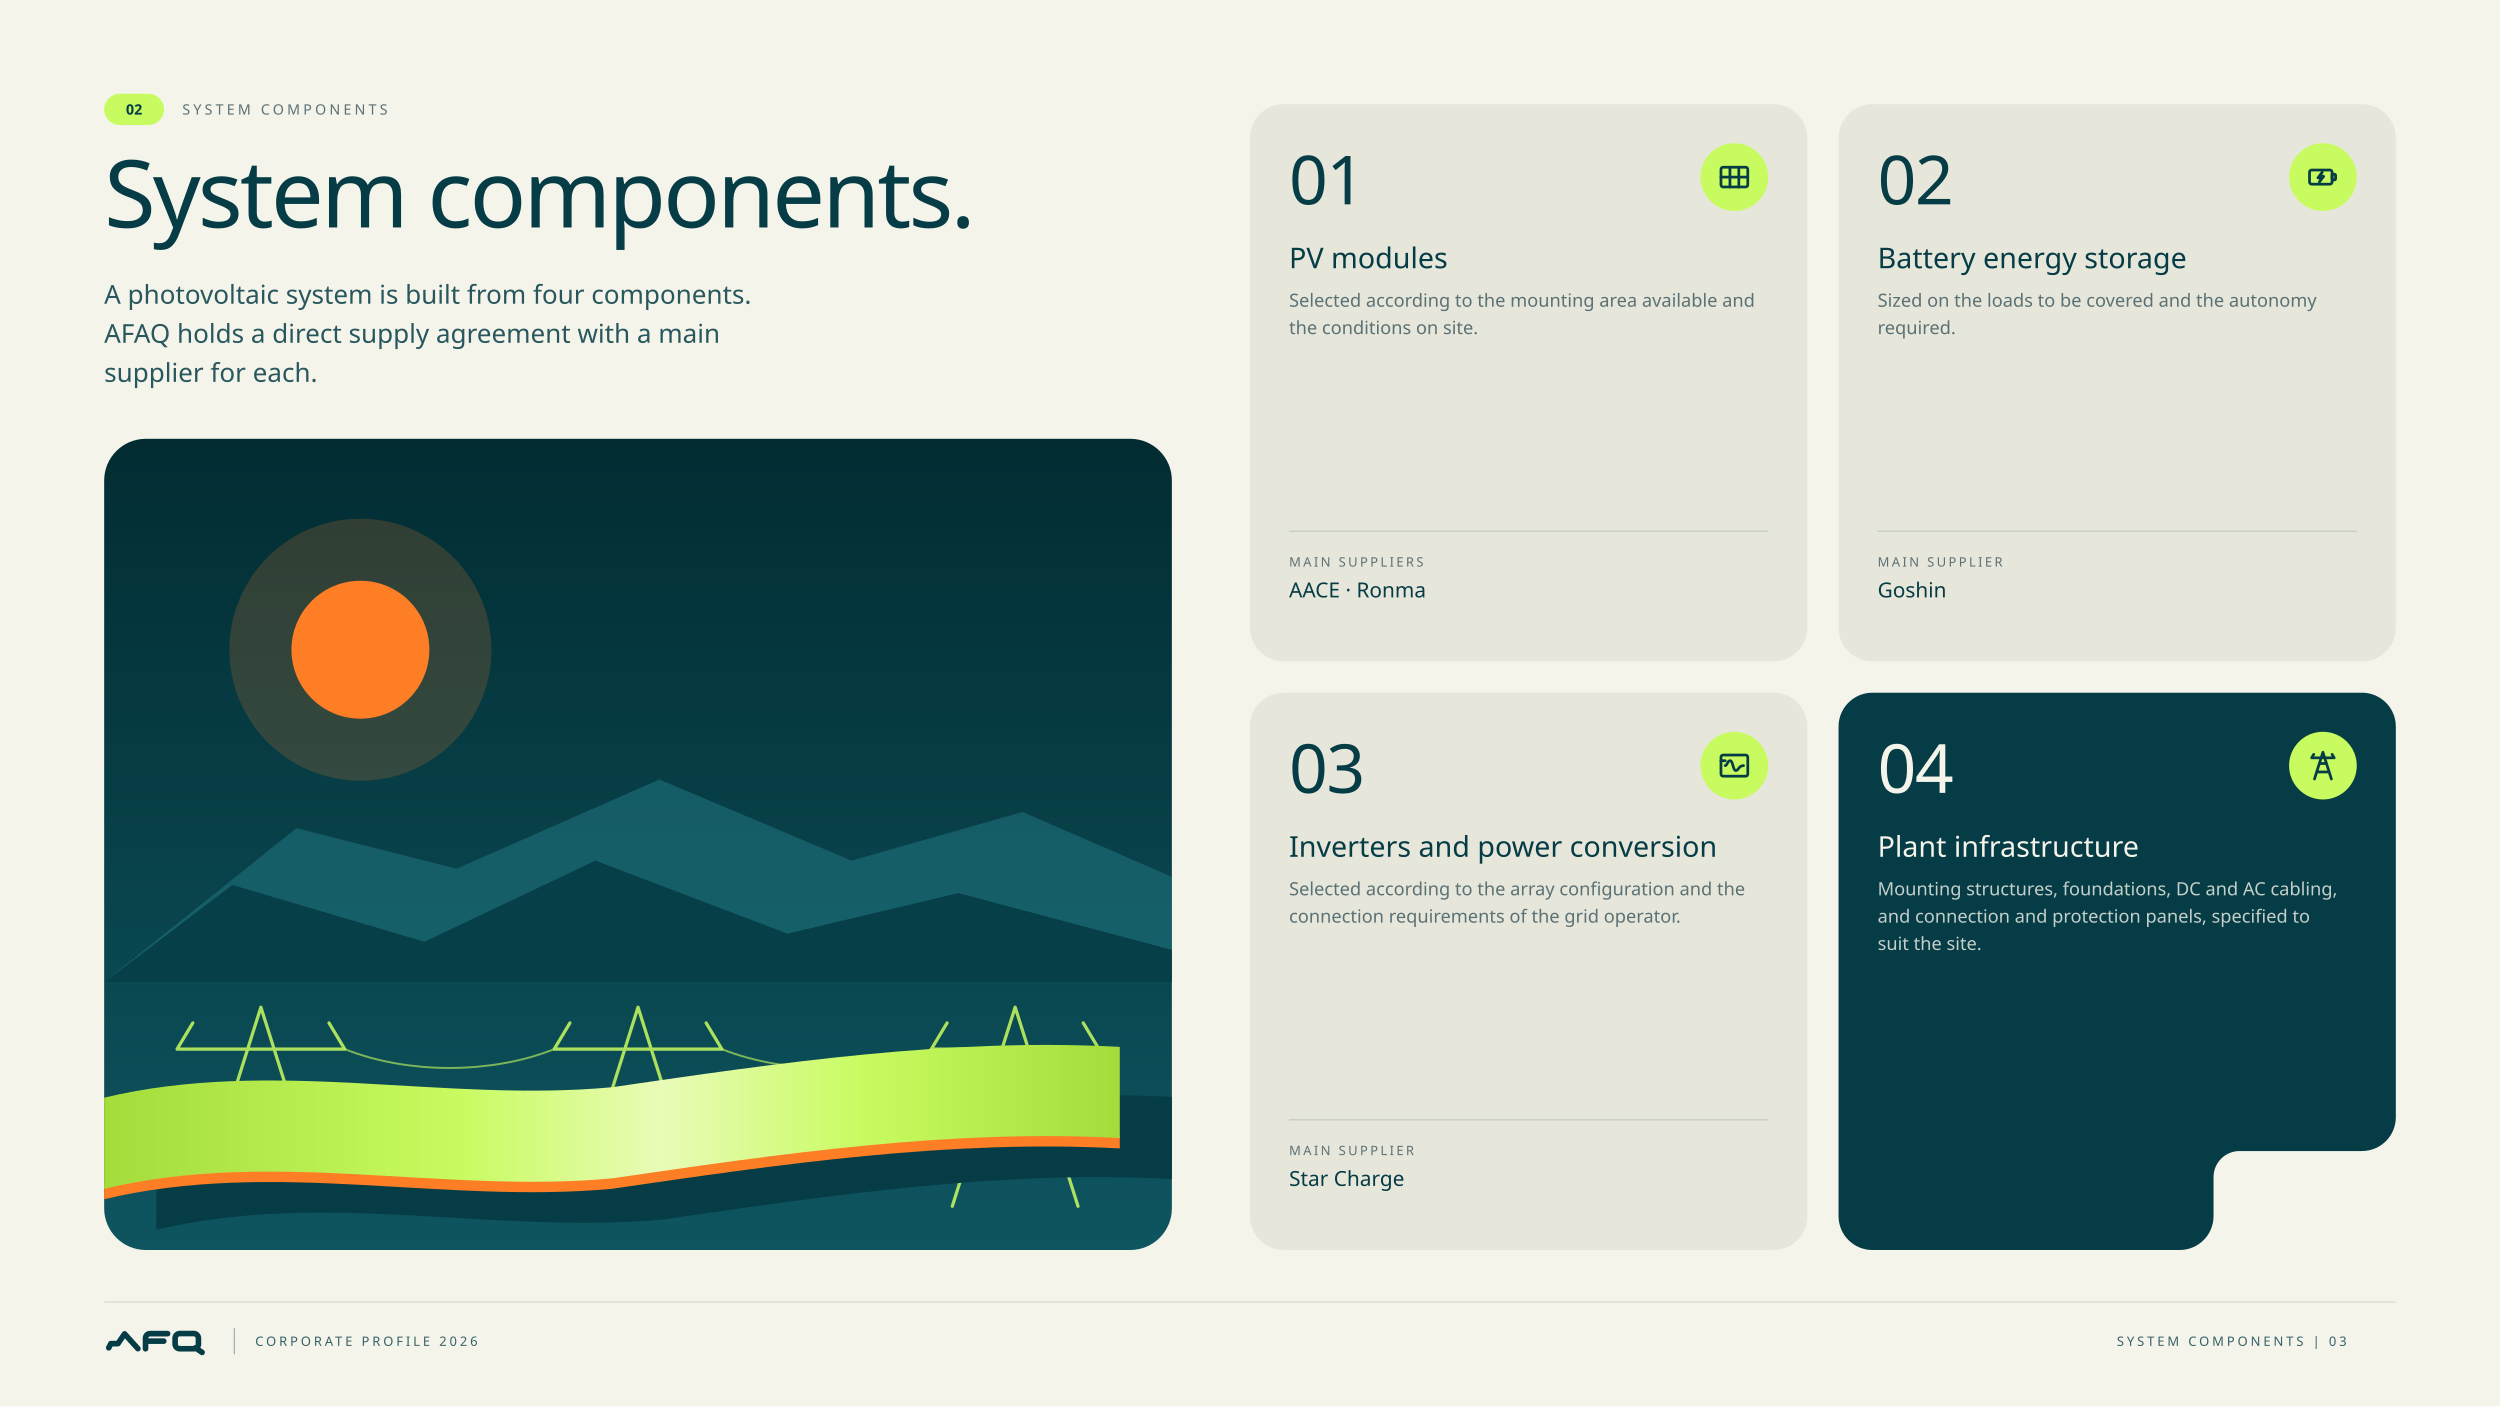
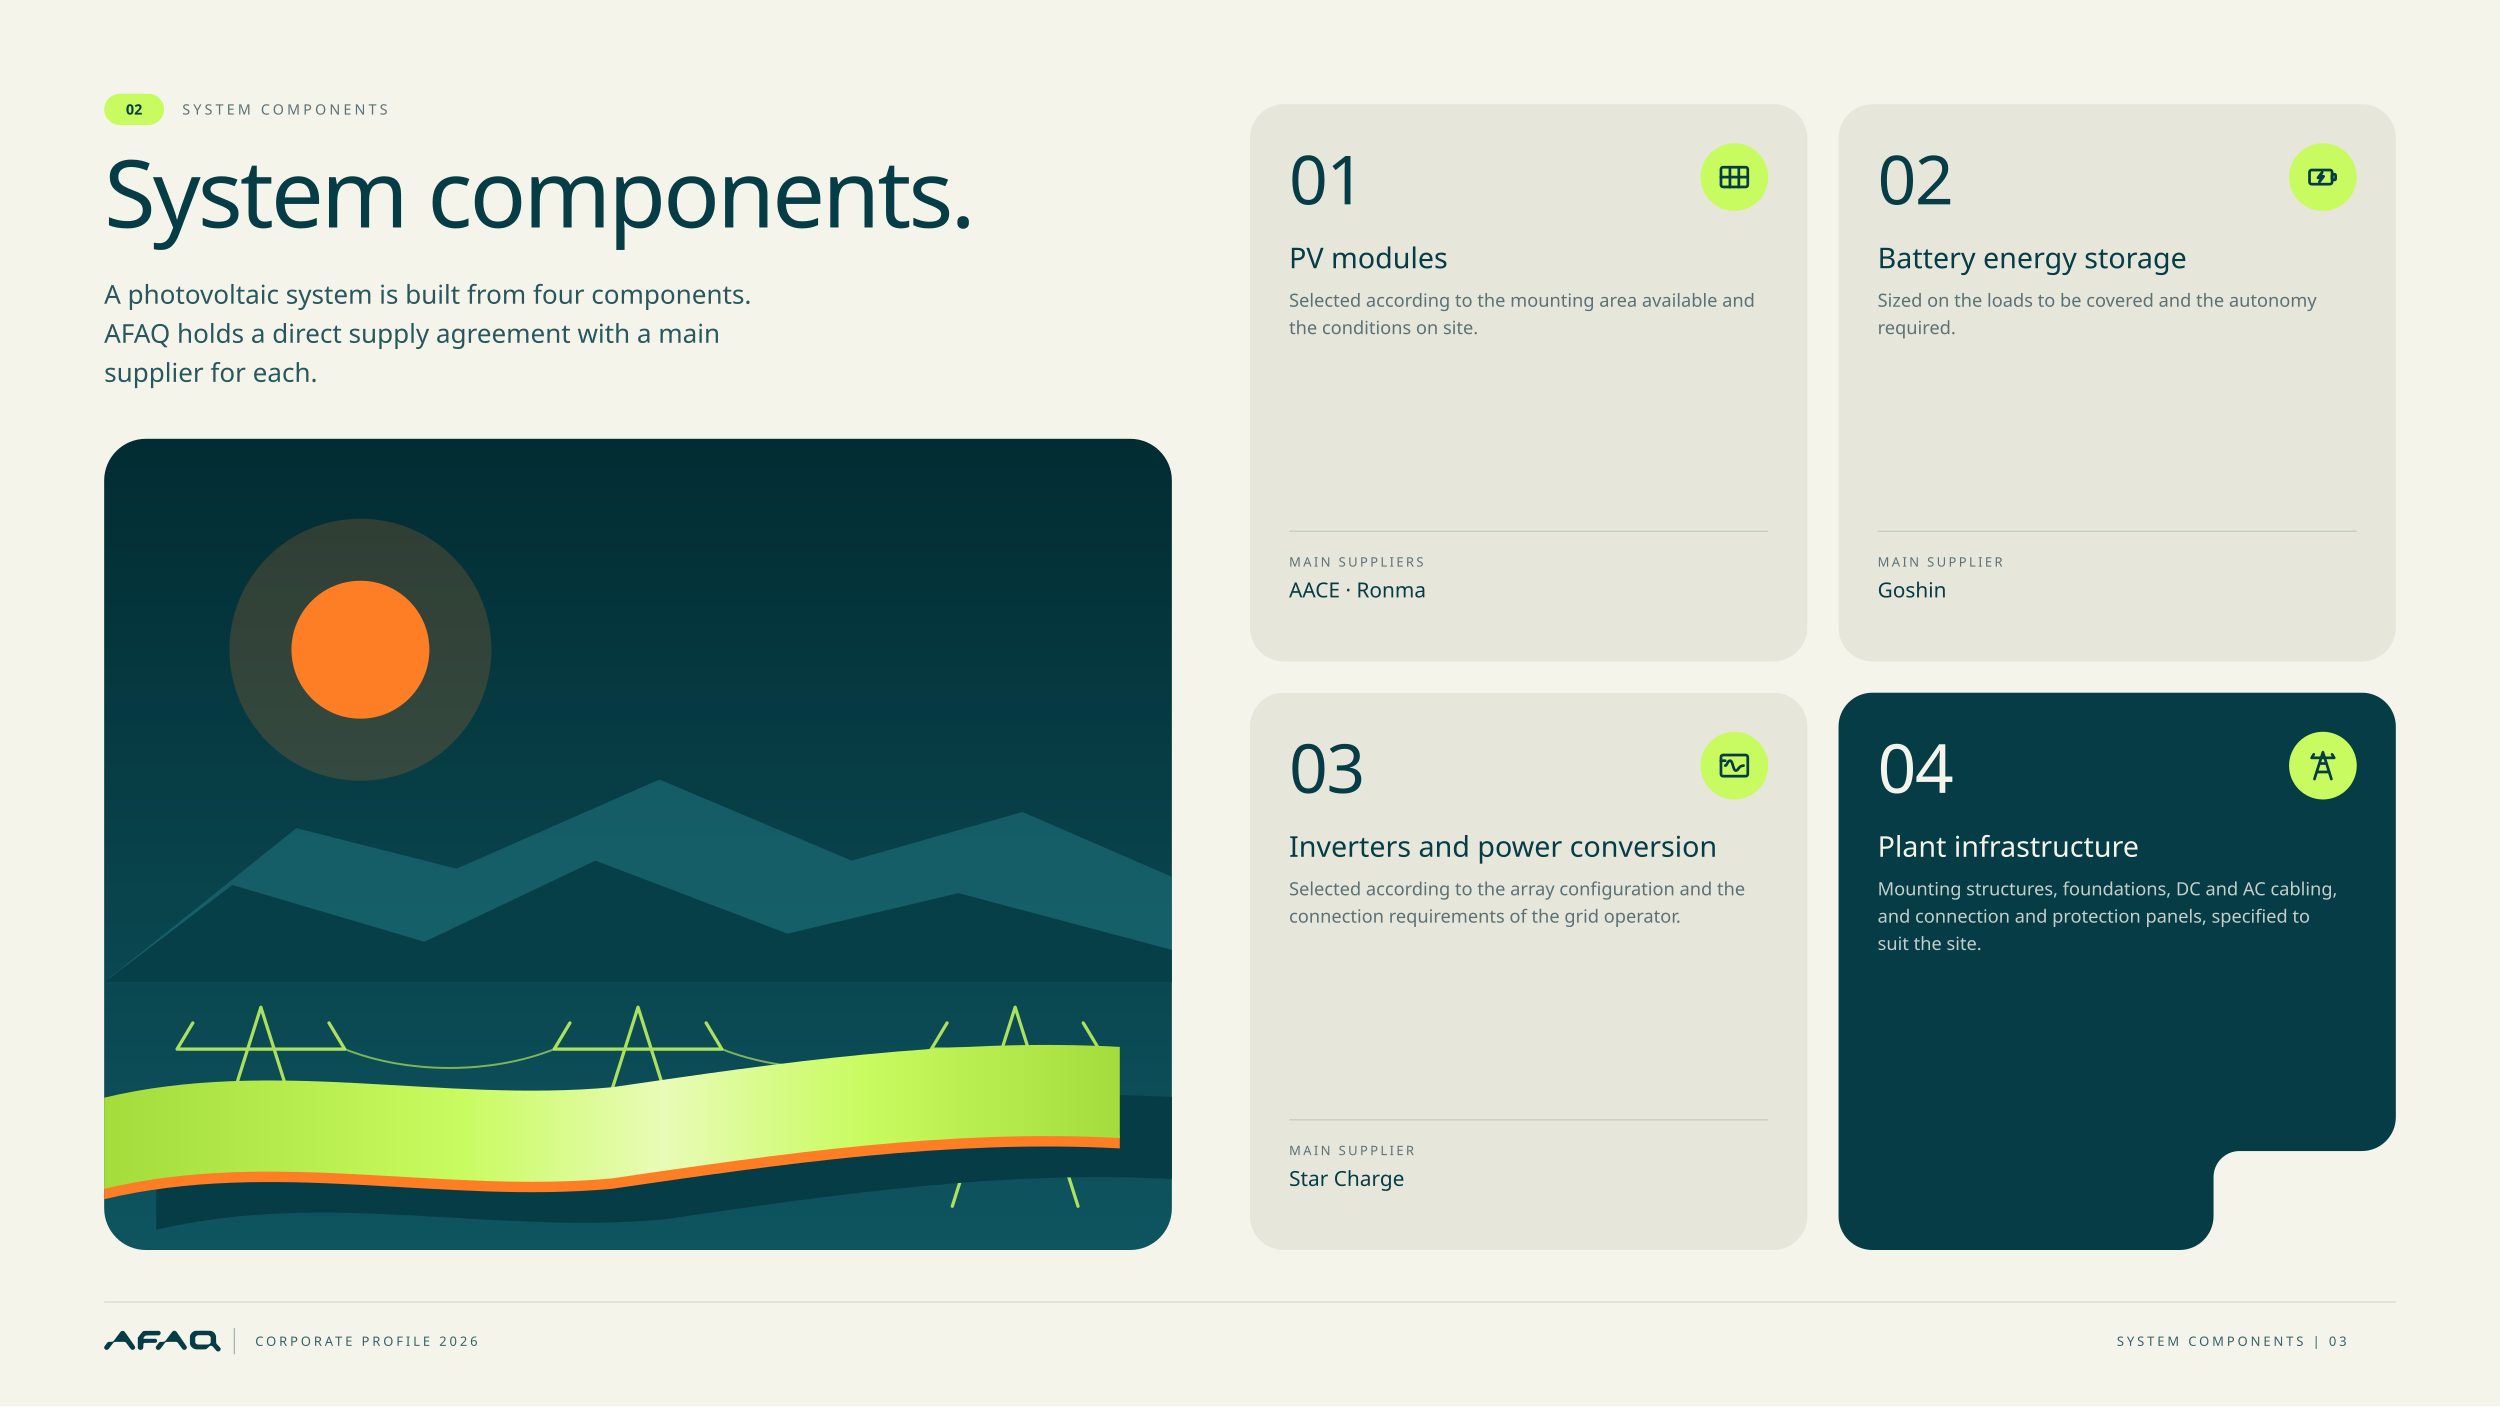
<svg xmlns="http://www.w3.org/2000/svg" width="1920" height="1080" viewBox="0 0 1920 1080">
  <defs>
    <linearGradient id="grad-1" gradientUnits="userSpaceOnUse" x1="0" y1="337" x2="0" y2="960">
      <stop offset="0" stop-color="#022C32" stop-opacity="1" />
      <stop offset="1" stop-color="#0E5560" stop-opacity="1" />
    </linearGradient>
    <linearGradient id="grad-2" gradientUnits="userSpaceOnUse" x1="80" y1="0" x2="860" y2="0">
      <stop offset="0" stop-color="#A4DC3C" stop-opacity="1" />
      <stop offset="0.35" stop-color="#C8FB5F" stop-opacity="1" />
      <stop offset="0.55" stop-color="#E9FBB8" stop-opacity="1" />
      <stop offset="0.75" stop-color="#C8FB5F" stop-opacity="1" />
      <stop offset="1" stop-color="#A4DC3C" stop-opacity="1" />
    </linearGradient>
  </defs>
  <rect id="Background" x="0" y="0" width="1920" height="1080" fill="#F5F4EB" />
  <g id="Eyebrow">
    <rect id="Eyebrow-Pill" x="80" y="72" width="46" height="24" rx="12" fill="#C8FB5F" />
    <text id="Eyebrow-Number" x="103" y="88" font-family="Inter-SemiBold" font-size="11" font-weight="600" fill="#053C45" text-anchor="middle">02</text>
    <text id="Eyebrow-Label" x="140" y="88" font-family="Inter-Medium" font-size="11" font-weight="500" fill="#5A7175" letter-spacing="2.42">SYSTEM COMPONENTS</text>
  </g>
  <text id="Title" x="80" y="174.69" font-family="Inter-Light" font-size="72" font-weight="300" fill="#053C45" letter-spacing="-2.16">System components.</text>
  <g id="Subtitle">
    <text id="Subtitle-line" x="80" y="233.28" font-family="Inter-Regular" font-size="20" font-weight="400" fill="#053C45" opacity="0.85">A photovoltaic system is built from four components.</text>
    <text id="Subtitle-line-2" x="80" y="263.28" font-family="Inter-Regular" font-size="20" font-weight="400" fill="#053C45" opacity="0.85">AFAQ holds a direct supply agreement with a main</text>
    <text id="Subtitle-line-3" x="80" y="293.28" font-family="Inter-Regular" font-size="20" font-weight="400" fill="#053C45" opacity="0.85">supplier for each.</text>
  </g>
  <g id="Photo-Plant">
    <path id="Photo-Plant__set-image-fill" d="M 80 369 C 80 351.33 94.33 337 112 337 L 868 337 C 885.67 337 900 351.33 900 369 L 900 928 C 900 945.67 885.67 960 868 960 L 112 960 C 94.33 960 80 945.67 80 928 Z" fill="url(#grad-1)" />
    <g id="Placeholder-Art--delete-after-placing-photo">
      <circle id="Sun-Glow" cx="276.8" cy="498.98" r="100.61" fill="#FD7E25" opacity="0.18" />
      <circle id="Sun" cx="276.8" cy="498.98" r="52.96" fill="#FD7E25" />
      <path id="Mountains-Far" d="M 80 754.41 L 227.6 636.04 L 350.6 667.19 L 506.4 598.66 L 654 660.96 L 785.2 623.58 L 900 673.42 L 900 754.41 Z" fill="#1F7580" opacity="0.55" />
      <path id="Mountains-Near" d="M 80 754.41 L 178.4 679.65 L 326 723.26 L 457.2 660.96 L 604.8 717.03 L 736 685.88 L 900 729.49 L 900 754.41 Z" fill="#053C45" opacity="0.9" />
      <g id="Transmission-Line">
        <path id="Pylon-1" d="M 200.36 773.54 L 152.09 926.4 M 200.36 773.54 L 248.64 926.4 M 164.16 886.17 L 236.57 886.17 M 180.25 837.9 L 220.48 837.9 M 136 805.72 L 264.73 805.72 M 136 805.72 L 148.07 785.6 M 264.73 805.72 L 252.66 785.6" fill="none" stroke="#C8FB5F" stroke-width="2.5" stroke-linecap="round" stroke-linejoin="round" opacity="0.85" />
        <path id="Pylon-2" d="M 490 773.54 L 441.73 926.4 M 490 773.54 L 538.27 926.4 M 453.8 886.17 L 526.2 886.17 M 469.89 837.9 L 510.11 837.9 M 425.64 805.72 L 554.36 805.72 M 425.64 805.72 L 437.7 785.6 M 554.36 805.72 L 542.3 785.6" fill="none" stroke="#C8FB5F" stroke-width="2.5" stroke-linecap="round" stroke-linejoin="round" opacity="0.85" />
        <path id="Pylon-3" d="M 779.64 773.54 L 731.36 926.4 M 779.64 773.54 L 827.91 926.4 M 743.43 886.17 L 815.84 886.17 M 759.52 837.9 L 799.75 837.9 M 715.27 805.72 L 844 805.72 M 715.27 805.72 L 727.34 785.6 M 844 805.72 L 831.93 785.6" fill="none" stroke="#C8FB5F" stroke-width="2.5" stroke-linecap="round" stroke-linejoin="round" opacity="0.85" />
        <path id="Cable-1" d="M 264.73 805.72 C 313 825.03 377.36 825.03 425.64 805.72" fill="none" stroke="#C8FB5F" stroke-width="1.5" stroke-linecap="butt" stroke-linejoin="round" opacity="0.6" />
        <path id="Cable-2" d="M 554.36 805.72 C 602.64 825.03 667 825.03 715.27 805.72" fill="none" stroke="#C8FB5F" stroke-width="1.5" stroke-linecap="butt" stroke-linejoin="round" opacity="0.6" />
      </g>
    </g>
  </g>
  <g id="Ribbon">
    <path id="Ribbon-Teal" d="M 120 881.5 C 250 850.5 380 885.5 510 873.5 C 640 854.5 770 835.5 900 842.5 L 900 905.5 C 770 898.5 640 917.5 510 936.5 C 380 948.5 250 913.5 120 944.5 Z" fill="#053C45" />
    <path id="Ribbon-Orange" d="M 80 911 C 210 880 340 915 470 903 C 600 884 730 865 860 872 L 860 882 C 730 875 600 894 470 913 C 340 925 210 890 80 921 Z" fill="#FD7E25" />
    <path id="Ribbon-Lime" d="M 80 843 C 210 812 340 847 470 835 C 600 816 730 797 860 804 L 860 874 C 730 867 600 886 470 905 C 340 917 210 882 80 913 Z" fill="url(#grad-2)" />
  </g>
  <g id="Card-01">
    <rect id="Card-Shape" x="960" y="80" width="428" height="428" rx="26" fill="#E6E6DA" />
    <text id="Number" x="990" y="156.92" font-family="Inter-Light" font-size="52" font-weight="300" fill="#053C45" letter-spacing="-1.04">01</text>
    <circle id="Icon-Disc" cx="1332" cy="136" r="26" fill="#C8FB5F" />
    <g id="Icon">
      <path id="Icon-pv-module-1" d="M 1321.71 130.04 C 1321.71 129.14 1322.43 128.42 1323.33 128.42 L 1340.67 128.42 C 1341.57 128.42 1342.29 129.14 1342.29 130.04 L 1342.29 141.96 C 1342.29 142.86 1341.57 143.58 1340.67 143.58 L 1323.33 143.58 C 1322.43 143.58 1321.71 142.86 1321.71 141.96 Z" fill="none" stroke="#053C45" stroke-width="2.1" stroke-linecap="round" stroke-linejoin="round" />
      <path id="Icon-pv-module-2" d="M 1328.59 128.42 L 1328.59 143.58 M 1335.41 128.42 L 1335.41 143.58 M 1321.71 136 L 1342.29 136" fill="none" stroke="#053C45" stroke-width="2.1" stroke-linecap="round" stroke-linejoin="round" />
    </g>
    <text id="Card-Title" x="990" y="206" font-family="Inter-Regular" font-size="22" font-weight="400" fill="#053C45">PV modules</text>
    <g id="Card-Note">
      <text id="Card-Note-line" x="990" y="235.59" font-family="Inter-Regular" font-size="14" font-weight="400" fill="#5A7175">Selected according to the mounting area available and</text>
      <text id="Card-Note-line-2" x="990" y="256.59" font-family="Inter-Regular" font-size="14" font-weight="400" fill="#5A7175">the conditions on site.</text>
    </g>
    <path id="Card-Divider" d="M 990 408 L 1358 408" fill="none" stroke="#053C45" stroke-width="1" stroke-linecap="butt" stroke-linejoin="round" opacity="0.15" />
    <text id="Supplier-Label" x="990" y="435.14" font-family="Inter-Medium" font-size="10" font-weight="500" fill="#5A7175" letter-spacing="1.8">MAIN SUPPLIERS</text>
    <text id="Supplier" x="990" y="458.82" font-family="Inter-Medium" font-size="16" font-weight="500" fill="#053C45">AACE · Ronma</text>
  </g>
  <g id="Card-02">
    <rect id="Card-Shape-2" x="1412" y="80" width="428" height="428" rx="26" fill="#E6E6DA" />
    <text id="Number-2" x="1442" y="156.92" font-family="Inter-Light" font-size="52" font-weight="300" fill="#053C45" letter-spacing="-1.04">02</text>
    <circle id="Icon-Disc-2" cx="1784" cy="136" r="26" fill="#C8FB5F" />
    <g id="Icon-2">
      <path id="Icon-battery-1" d="M 1773.71 132.21 C 1773.71 131.31 1774.43 130.58 1775.33 130.58 L 1789.42 130.58 C 1790.32 130.58 1791.04 131.31 1791.04 132.21 L 1791.04 139.79 C 1791.04 140.69 1790.32 141.42 1789.42 141.42 L 1775.33 141.42 C 1774.43 141.42 1773.71 140.69 1773.71 139.79 Z" fill="none" stroke="#053C45" stroke-width="2.1" stroke-linecap="round" stroke-linejoin="round" />
      <path id="Icon-battery-2" d="M 1791.04 134.65 C 1791.04 134.2 1791.4 133.83 1791.85 133.83 L 1792.94 133.83 C 1793.39 133.83 1793.75 134.2 1793.75 134.65 L 1793.75 137.35 C 1793.75 137.8 1793.39 138.17 1792.94 138.17 L 1791.85 138.17 C 1791.4 138.17 1791.04 137.8 1791.04 137.35 Z" fill="none" stroke="#053C45" stroke-width="2.1" stroke-linecap="round" stroke-linejoin="round" />
      <path id="Icon-battery-3" d="M 1783.46 132.21 L 1780.21 136.54 L 1782.92 136.54 L 1781.29 139.79 L 1784.54 135.46 L 1781.83 135.46 Z" fill="none" stroke="#053C45" stroke-width="2.1" stroke-linecap="round" stroke-linejoin="round" />
    </g>
    <text id="Card-Title-2" x="1442" y="206" font-family="Inter-Regular" font-size="22" font-weight="400" fill="#053C45">Battery energy storage</text>
    <g id="Card-Note-2">
      <text id="Card-Note-line-3" x="1442" y="235.59" font-family="Inter-Regular" font-size="14" font-weight="400" fill="#5A7175">Sized on the loads to be covered and the autonomy</text>
      <text id="Card-Note-line-4" x="1442" y="256.59" font-family="Inter-Regular" font-size="14" font-weight="400" fill="#5A7175">required.</text>
    </g>
    <path id="Card-Divider-2" d="M 1442 408 L 1810 408" fill="none" stroke="#053C45" stroke-width="1" stroke-linecap="butt" stroke-linejoin="round" opacity="0.15" />
    <text id="Supplier-Label-2" x="1442" y="435.14" font-family="Inter-Medium" font-size="10" font-weight="500" fill="#5A7175" letter-spacing="1.8">MAIN SUPPLIER</text>
    <text id="Supplier-2" x="1442" y="458.82" font-family="Inter-Medium" font-size="16" font-weight="500" fill="#053C45">Goshin</text>
  </g>
  <g id="Card-03">
    <rect id="Card-Shape-3" x="960" y="532" width="428" height="428" rx="26" fill="#E6E6DA" />
    <text id="Number-3" x="990" y="608.92" font-family="Inter-Light" font-size="52" font-weight="300" fill="#053C45" letter-spacing="-1.04">03</text>
    <circle id="Icon-Disc-3" cx="1332" cy="588" r="26" fill="#C8FB5F" />
    <g id="Icon-3">
      <path id="Icon-inverter-1" d="M 1321.71 581.5 C 1321.71 580.6 1322.43 579.88 1323.33 579.88 L 1340.67 579.88 C 1341.57 579.88 1342.29 580.6 1342.29 581.5 L 1342.29 594.5 C 1342.29 595.4 1341.57 596.12 1340.67 596.12 L 1323.33 596.12 C 1322.43 596.12 1321.71 595.4 1321.71 594.5 Z" fill="none" stroke="#053C45" stroke-width="2.1" stroke-linecap="round" stroke-linejoin="round" />
      <path id="Icon-inverter-2" d="M 1324.96 588 C 1326.58 588 1326.58 584.21 1328.75 584.21 C 1330.92 584.21 1330.92 591.79 1333.08 591.79 C 1335.25 591.79 1335.25 588 1339.04 588" fill="none" stroke="#053C45" stroke-width="2.1" stroke-linecap="round" stroke-linejoin="round" />
      <path id="Icon-inverter-3" d="M 1321.71 584.21 L 1324.96 584.21" fill="none" stroke="#053C45" stroke-width="2.1" stroke-linecap="round" stroke-linejoin="round" />
    </g>
    <text id="Card-Title-3" x="990" y="658" font-family="Inter-Regular" font-size="22" font-weight="400" fill="#053C45">Inverters and power conversion</text>
    <g id="Card-Note-3">
      <text id="Card-Note-line-5" x="990" y="687.59" font-family="Inter-Regular" font-size="14" font-weight="400" fill="#5A7175">Selected according to the array configuration and the</text>
      <text id="Card-Note-line-6" x="990" y="708.59" font-family="Inter-Regular" font-size="14" font-weight="400" fill="#5A7175">connection requirements of the grid operator.</text>
    </g>
    <path id="Card-Divider-3" d="M 990 860 L 1358 860" fill="none" stroke="#053C45" stroke-width="1" stroke-linecap="butt" stroke-linejoin="round" opacity="0.15" />
    <text id="Supplier-Label-3" x="990" y="887.14" font-family="Inter-Medium" font-size="10" font-weight="500" fill="#5A7175" letter-spacing="1.8">MAIN SUPPLIER</text>
    <text id="Supplier-3" x="990" y="910.82" font-family="Inter-Medium" font-size="16" font-weight="500" fill="#053C45">Star Charge</text>
  </g>
  <g id="Card-04">
    <path id="Card-Shape-4" d="M 1412 558 C 1412 543.64 1423.64 532 1438 532 L 1814 532 C 1828.36 532 1840 543.64 1840 558 L 1840 858 C 1840 872.36 1828.36 884 1814 884 L 1720 884 C 1708.95 884 1700 892.95 1700 904 L 1700 934 C 1700 948.36 1688.36 960 1674 960 L 1438 960 C 1423.64 960 1412 948.36 1412 934 Z" fill="#053C45" />
    <text id="Number-4" x="1442" y="608.92" font-family="Inter-Light" font-size="52" font-weight="300" fill="#F5F4EB" letter-spacing="-1.04">04</text>
    <circle id="Icon-Disc-4" cx="1784" cy="588" r="26" fill="#C8FB5F" />
    <g id="Icon-4">
      <path id="Icon-infrastructure-1" d="M 1784 577.71 L 1777.5 598.29 M 1784 577.71 L 1790.5 598.29 M 1779.12 592.88 L 1788.88 592.88 M 1781.29 586.38 L 1786.71 586.38 M 1775.33 582.04 L 1792.67 582.04 M 1775.33 582.04 L 1776.96 579.33 M 1792.67 582.04 L 1791.04 579.33" fill="none" stroke="#053C45" stroke-width="2.1" stroke-linecap="round" stroke-linejoin="round" />
    </g>
    <text id="Card-Title-4" x="1442" y="658" font-family="Inter-Regular" font-size="22" font-weight="400" fill="#F5F4EB">Plant infrastructure</text>
    <g id="Card-Note-4">
      <text id="Card-Note-line-7" x="1442" y="687.59" font-family="Inter-Regular" font-size="14" font-weight="400" fill="#F5F4EB" opacity="0.8">Mounting structures, foundations, DC and AC cabling,</text>
      <text id="Card-Note-line-8" x="1442" y="708.59" font-family="Inter-Regular" font-size="14" font-weight="400" fill="#F5F4EB" opacity="0.8">and connection and protection panels, specified to</text>
      <text id="Card-Note-line-9" x="1442" y="729.59" font-family="Inter-Regular" font-size="14" font-weight="400" fill="#F5F4EB" opacity="0.8">suit the site.</text>
    </g>
  </g>
  <g id="Footer">
    <path id="Footer-Rule" d="M 80 1000 L 1840 1000" fill="none" stroke="#D9DCCF" stroke-width="1" stroke-linecap="butt" stroke-linejoin="round" />
    <g id="Footer-Wordmark">
-       <path id="Letter-A" d="M 83.52 1035.12 L 85.12 1031.92 L 90.56 1031.92 L 95.68 1024.4 L 105.92 1035.76" fill="none" stroke="#053C45" stroke-width="4.32" stroke-linecap="round" stroke-linejoin="round" />
-       <path id="Letter-F" d="M 111.76 1035.84 L 111.76 1027.68 C 111.76 1025.78 113.3 1024.24 115.2 1024.24 L 128.72 1024.24 M 111.76 1030 L 125.76 1030" fill="none" stroke="#053C45" stroke-width="4.32" stroke-linecap="round" stroke-linejoin="round" />
-       <path id="Letter-Q" d="M 134.48 1027.76 C 134.48 1025.77 136.09 1024.16 138.08 1024.16 L 148.8 1024.16 C 150.79 1024.16 152.4 1025.77 152.4 1027.76 L 152.4 1032.24 C 152.4 1034.23 150.79 1035.84 148.8 1035.84 L 138.08 1035.84 C 136.09 1035.84 134.48 1034.23 134.48 1032.24 Z M 150.08 1035.12 L 155.2 1038.64" fill="none" stroke="#053C45" stroke-width="4.32" stroke-linecap="round" stroke-linejoin="round" />
+       <path id="Letters-AFAQ" d="M 167.23 1037.95 C 166.89 1037.89 166.51 1037.7 166.23 1037.44 C 166.1 1037.32 165.41 1036.52 164.7 1035.67 C 163.99 1034.82 163.35 1034.06 163.27 1033.98 C 163.19 1033.91 162.98 1033.78 162.81 1033.7 C 162.52 1033.56 162.47 1033.55 161.98 1033.55 C 161.16 1033.55 161.11 1033.58 159.86 1034.85 C 158.76 1035.96 158.58 1036.09 157.94 1036.26 C 157.59 1036.35 151.68 1036.42 150.85 1036.34 C 149.81 1036.24 148.99 1035.96 148.17 1035.41 C 147.33 1034.85 146.7 1034.13 146.26 1033.22 C 145.81 1032.3 145.83 1032.49 145.83 1029.14 C 145.83 1025.84 145.82 1025.99 146.21 1025.17 C 146.77 1023.98 147.74 1022.99 148.88 1022.43 C 149.77 1021.99 149.19 1022.03 155.6 1022.01 C 159.7 1022 161.38 1022.01 161.69 1022.05 C 163.56 1022.29 165.24 1023.79 165.79 1025.72 L 165.92 1026.17 L 165.95 1028.71 C 165.98 1030.94 165.99 1031.29 166.06 1031.5 C 166.2 1031.92 166.07 1031.75 167.95 1033.73 C 169.4 1035.25 169.45 1035.33 169.45 1036.11 C 169.45 1036.61 169.44 1036.66 169.3 1036.93 C 169.03 1037.45 168.5 1037.84 167.93 1037.95 C 167.62 1038.01 167.55 1038.01 167.23 1037.95 Z M 107.39 1036.69 C 106.81 1036.53 106.24 1036.1 105.97 1035.61 L 105.83 1035.36 L 105.83 1031.4 C 105.83 1027.61 105.84 1027.44 105.92 1027.24 C 106.03 1026.99 106.15 1026.83 107.28 1025.4 C 109.56 1022.54 109.43 1022.68 109.98 1022.41 C 110.63 1022.08 110.28 1022.09 116.53 1022.11 L 122.17 1022.12 L 122.4 1022.24 C 122.77 1022.43 123.03 1022.68 123.21 1023.06 C 123.36 1023.36 123.38 1023.43 123.38 1023.79 C 123.38 1024.08 123.35 1024.25 123.28 1024.46 C 123.13 1024.84 122.75 1025.23 122.37 1025.41 L 122.07 1025.55 L 117.21 1025.57 C 111.83 1025.6 112.3 1025.57 111.65 1025.92 C 110.93 1026.3 110.16 1027.39 110.2 1027.97 L 110.21 1028.17 L 114.9 1028.19 L 119.6 1028.21 L 119.85 1028.35 C 120.42 1028.67 120.74 1029.22 120.7 1029.83 C 120.69 1030.02 120.63 1030.27 120.58 1030.39 C 120.44 1030.72 120.03 1031.11 119.7 1031.23 C 119.43 1031.33 119.41 1031.33 115.29 1031.33 C 112.41 1031.33 111.07 1031.35 110.9 1031.39 C 110.7 1031.43 110.6 1031.49 110.43 1031.66 C 110.12 1031.97 110.1 1032.11 110.1 1033.69 C 110.1 1034.86 110.09 1035.02 110 1035.3 C 109.68 1036.34 108.47 1036.98 107.39 1036.69 Z M 120.87 1036.65 C 119.97 1036.31 119.47 1035.43 119.66 1034.52 C 119.73 1034.19 119.88 1033.97 121.14 1032.3 C 121.86 1031.35 122.13 1031.03 122.35 1030.87 C 122.79 1030.55 122.94 1030.52 124.29 1030.52 C 125.58 1030.52 125.88 1030.49 126.32 1030.28 C 126.77 1030.07 127.11 1029.71 127.9 1028.65 C 129.06 1027.08 130.13 1025.63 131.15 1024.24 C 132.24 1022.76 132.55 1022.42 133.03 1022.18 C 133.34 1022.03 133.38 1022.02 133.9 1022.02 C 134.43 1022.02 134.47 1022.03 134.79 1022.19 C 135.14 1022.36 135.58 1022.76 135.82 1023.12 C 135.92 1023.28 137.67 1025.83 138.64 1027.24 C 138.78 1027.43 139.56 1028.57 140.38 1029.76 C 141.2 1030.95 142.18 1032.38 142.56 1032.93 C 143.43 1034.19 143.5 1034.32 143.5 1034.86 C 143.5 1035.21 143.48 1035.3 143.35 1035.57 C 143.1 1036.11 142.64 1036.49 142.07 1036.64 C 141.41 1036.81 140.73 1036.66 140.27 1036.24 C 140.19 1036.17 139.89 1035.78 139.58 1035.36 C 139.28 1034.94 138.92 1034.45 138.78 1034.26 C 138.65 1034.08 138.09 1033.3 137.53 1032.54 C 136.98 1031.78 136.44 1031.07 136.33 1030.98 C 136.22 1030.88 136.01 1030.74 135.86 1030.67 L 135.6 1030.55 L 131.68 1030.56 C 127.95 1030.57 127.76 1030.57 127.53 1030.66 C 127.15 1030.8 126.84 1031.07 126.49 1031.54 C 126.02 1032.16 124.41 1034.33 123.82 1035.12 C 123.17 1036.01 122.83 1036.34 122.39 1036.56 C 122.07 1036.72 121.99 1036.74 121.6 1036.75 C 121.24 1036.76 121.12 1036.74 120.87 1036.65 Z M 81.4 1036.65 C 80.85 1036.51 80.39 1036.13 80.15 1035.63 C 80.04 1035.39 80.02 1035.3 80.02 1034.88 C 80.02 1034.57 80.05 1034.35 80.09 1034.24 C 80.17 1034.06 82.23 1031.28 82.49 1031.01 C 82.58 1030.92 82.78 1030.78 82.95 1030.7 L 83.26 1030.55 L 84.69 1030.52 C 85.99 1030.49 86.14 1030.48 86.4 1030.39 C 86.74 1030.26 87.07 1030.06 87.27 1029.85 C 87.35 1029.76 88.48 1028.28 89.77 1026.55 C 91.07 1024.82 92.26 1023.23 92.42 1023.01 C 92.95 1022.32 93.33 1022.13 94.19 1022.12 C 94.71 1022.12 94.76 1022.13 95.05 1022.27 C 95.47 1022.47 95.77 1022.75 96.18 1023.34 C 96.61 1023.95 97.67 1025.46 99.14 1027.57 C 99.75 1028.45 100.55 1029.58 100.9 1030.1 C 101.26 1030.61 102 1031.66 102.55 1032.45 C 103.12 1033.26 103.59 1033.99 103.66 1034.16 C 103.76 1034.39 103.78 1034.54 103.78 1034.86 C 103.79 1035.21 103.77 1035.3 103.64 1035.57 C 103.45 1035.97 103.28 1036.16 102.94 1036.39 C 102.54 1036.64 102.05 1036.75 101.58 1036.67 C 100.85 1036.56 100.66 1036.4 99.8 1035.22 C 99.45 1034.74 99.12 1034.28 99.05 1034.19 C 98.98 1034.1 98.46 1033.39 97.9 1032.62 C 97.34 1031.85 96.8 1031.13 96.69 1031.03 C 96.59 1030.93 96.36 1030.78 96.19 1030.7 L 95.88 1030.55 L 92.16 1030.53 C 88.96 1030.52 88.39 1030.53 88.12 1030.59 C 87.73 1030.68 87.48 1030.81 87.21 1031.06 C 87.1 1031.16 86.3 1032.19 85.44 1033.35 C 84.58 1034.5 83.76 1035.6 83.61 1035.79 C 83.29 1036.19 82.99 1036.43 82.62 1036.57 C 82.3 1036.7 81.72 1036.73 81.4 1036.65 Z M 160.09 1032.55 C 160.77 1032.37 161.36 1031.9 161.65 1031.29 L 161.83 1030.93 L 161.83 1029.05 L 161.83 1027.17 L 161.7 1026.88 C 161.41 1026.27 160.91 1025.81 160.25 1025.56 L 159.98 1025.45 L 156 1025.44 L 152.02 1025.43 L 151.64 1025.55 C 150.95 1025.76 150.39 1026.23 150.08 1026.85 L 149.93 1027.16 L 149.92 1028.99 C 149.9 1030.56 149.91 1030.84 149.98 1031.04 C 150.21 1031.73 150.8 1032.29 151.52 1032.51 C 151.88 1032.61 151.89 1032.61 155.86 1032.62 C 159.16 1032.62 159.88 1032.61 160.09 1032.55 Z" fill="#053C45" />
    </g>
    <path id="Footer-Divider" d="M 180 1020 L 180 1040" fill="none" stroke="#053C45" stroke-width="1" stroke-linecap="butt" stroke-linejoin="round" opacity="0.35" />
    <text id="Footer-Profile" x="196" y="1033.64" font-family="Inter-Medium" font-size="10" font-weight="500" fill="#053C45" letter-spacing="2.2" opacity="0.8">CORPORATE PROFILE 2026</text>
    <text id="Footer-Section" x="1802.2" y="1033.64" font-family="Inter-Medium" font-size="10" font-weight="500" fill="#053C45" letter-spacing="2.2" text-anchor="end" opacity="0.8">SYSTEM COMPONENTS   |   03</text>
  </g>
</svg>
